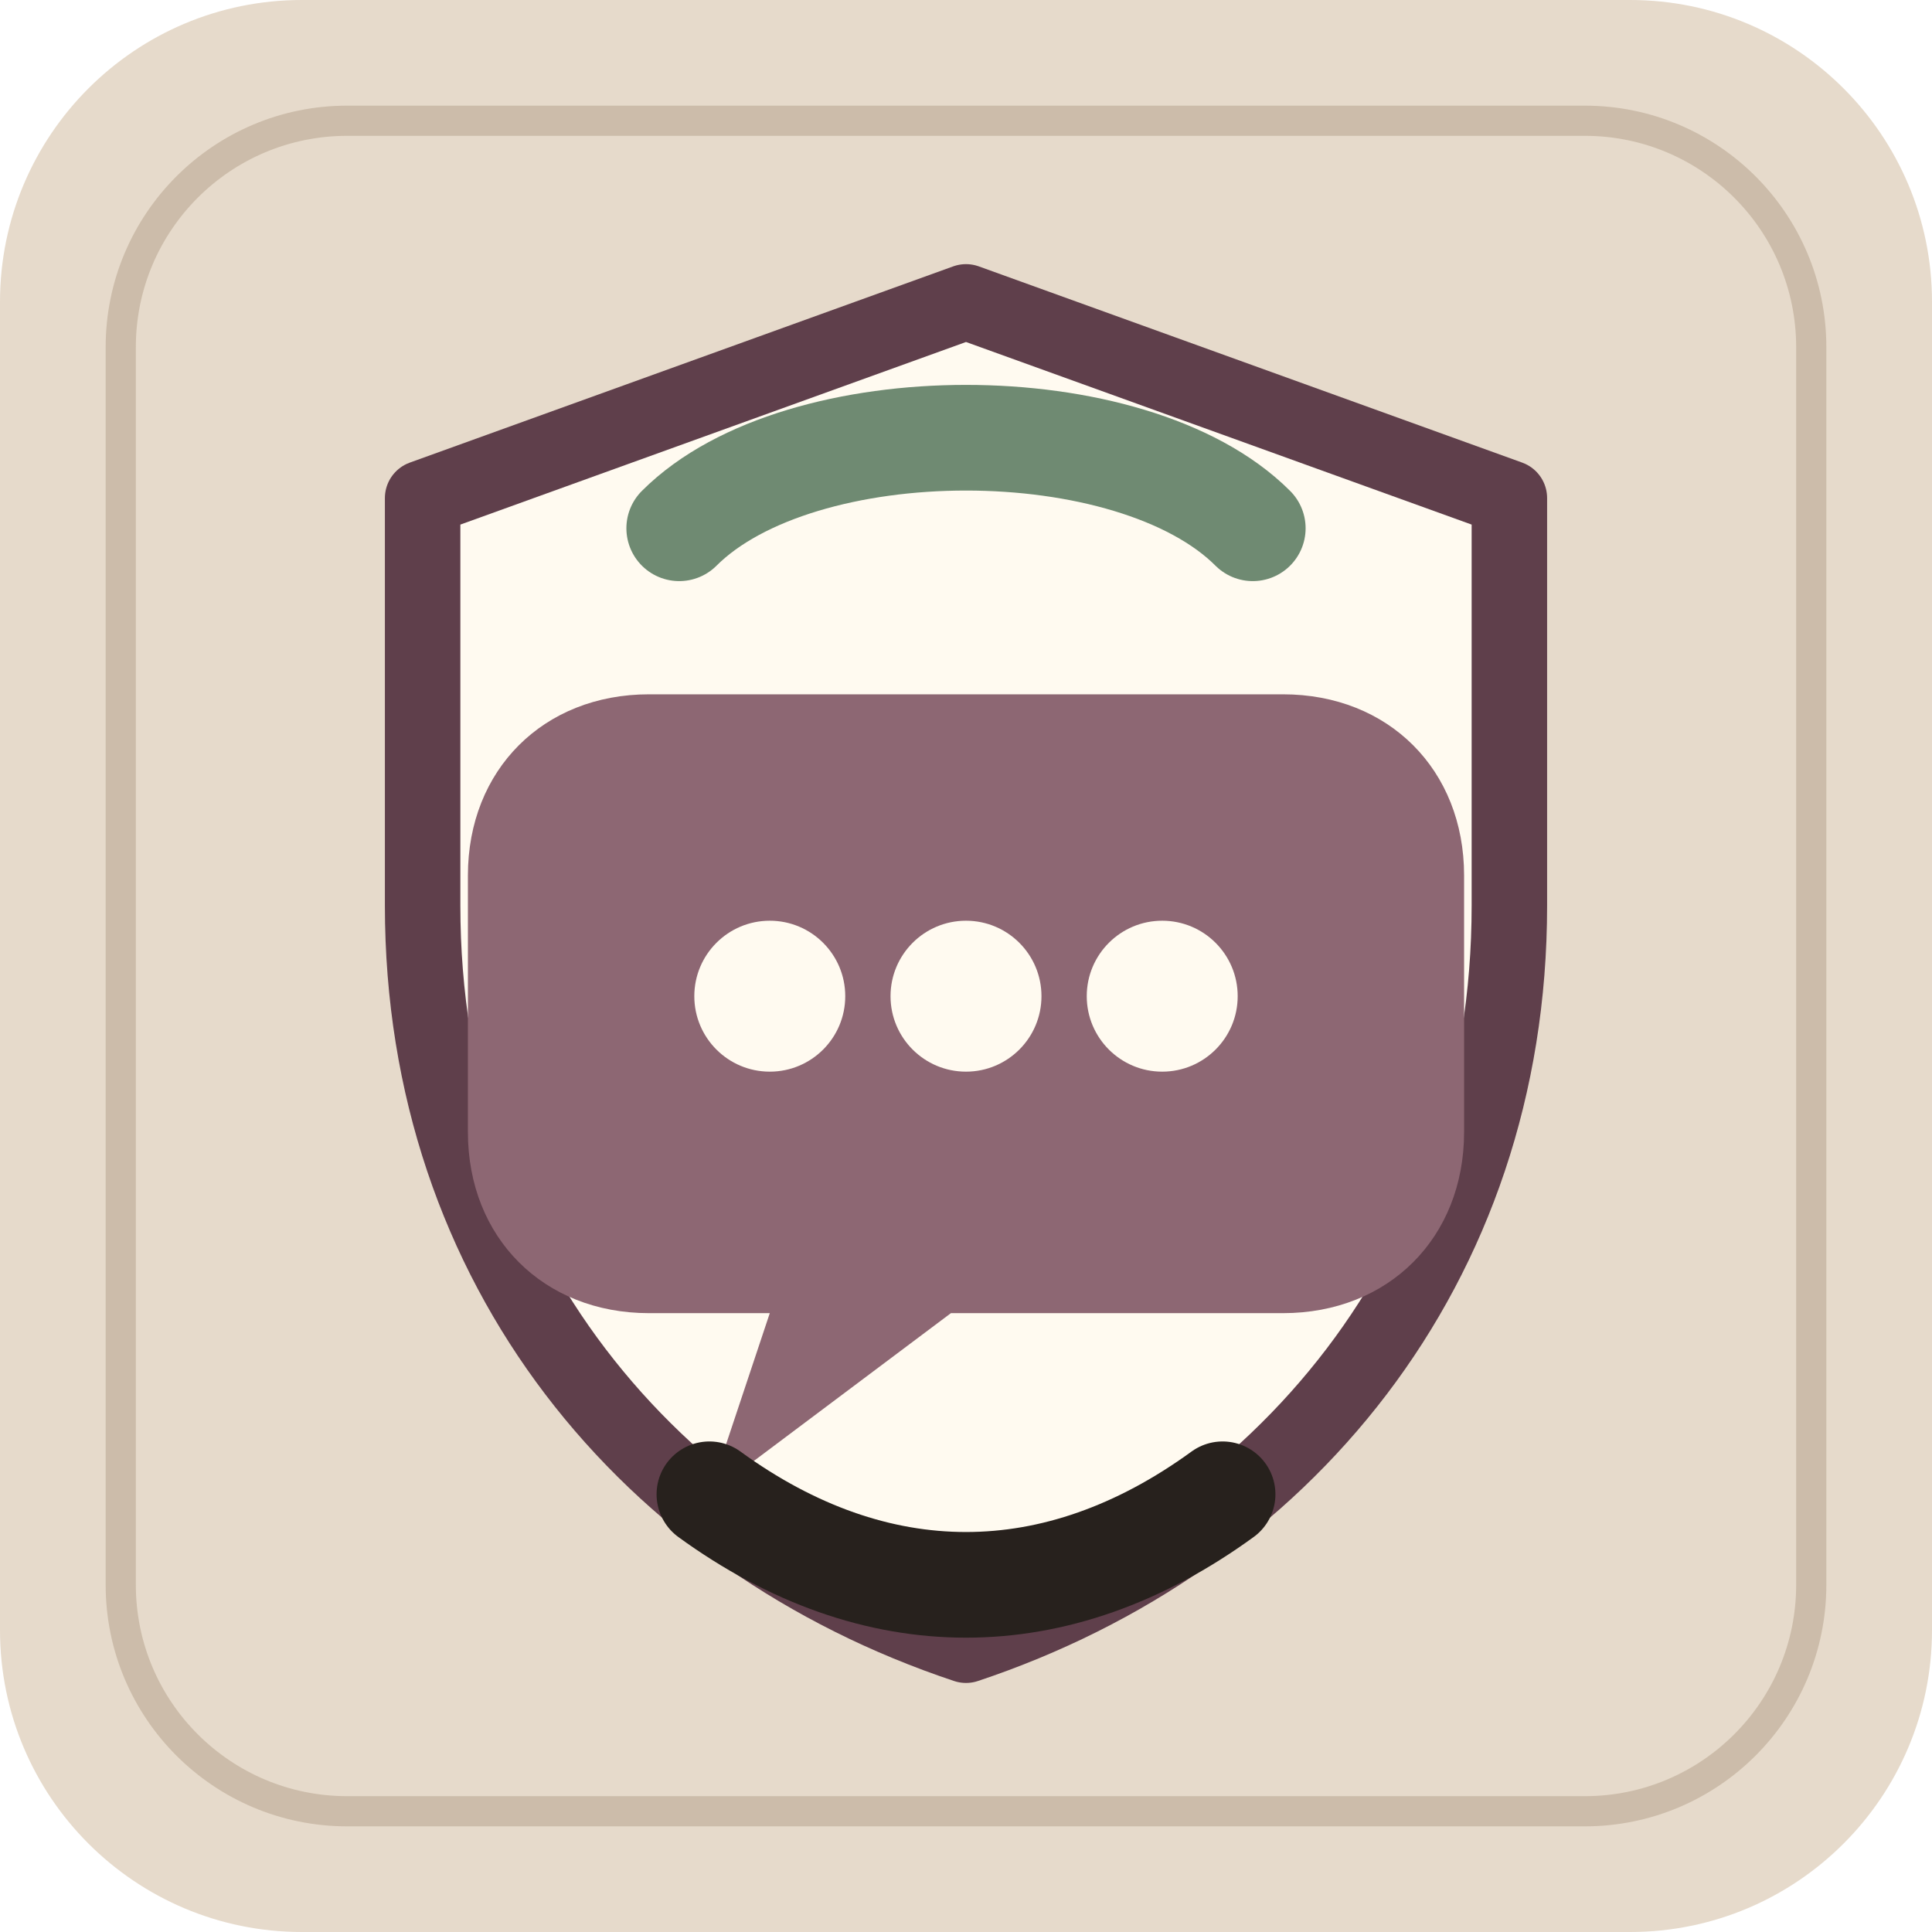
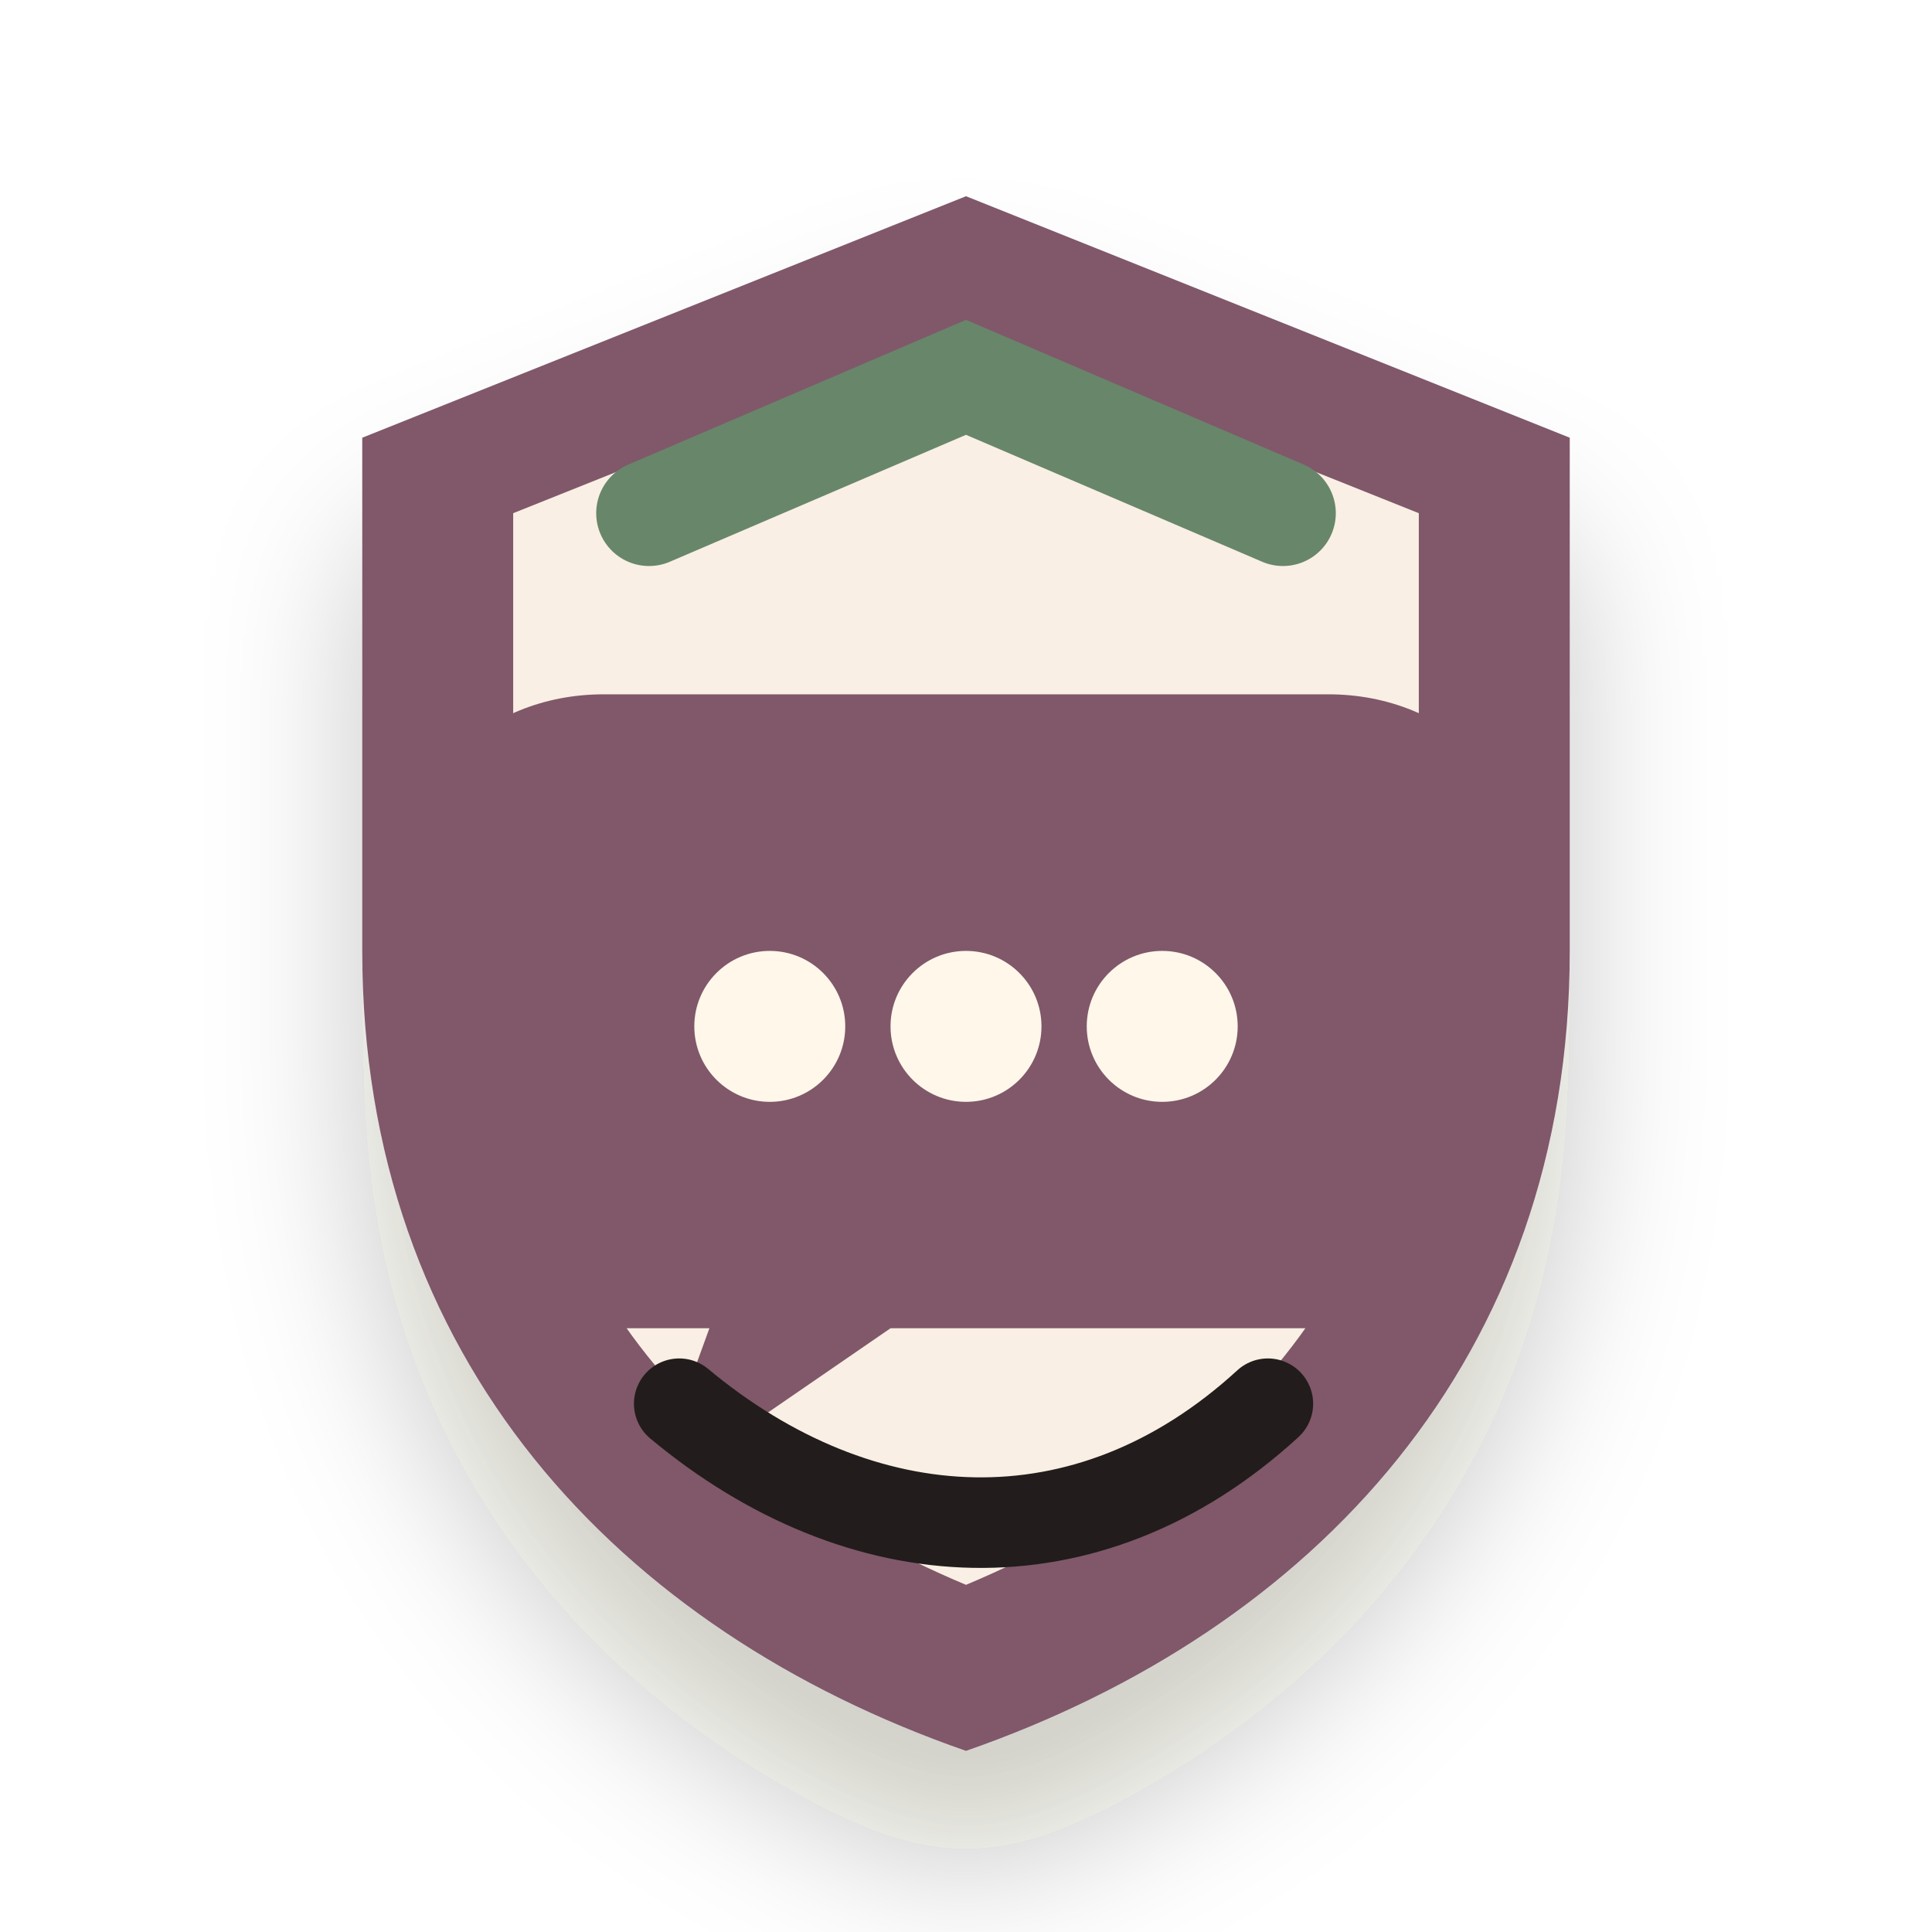
<svg xmlns="http://www.w3.org/2000/svg" viewBox="0 0 128 128" role="img" aria-label="Wallguard icon">
-   <rect width="128" height="128" rx="20" fill="#e6dacb" />
-   <rect x="8" y="8" width="112" height="112" rx="15" fill="none" stroke="#cbbba8" stroke-width="2" opacity=".95" />
-   <g>
-     <path d="M64 20l36 13v27c0 24-15 42-36 49-21-7-36-25-36-49V33z" fill="#fffaf0" stroke="#5f3f4b" stroke-width="5" stroke-linejoin="round" />
-     <path d="M43 46h42c7 0 12 5 12 12v17c0 7-5 12-12 12H63l-16 12 4-12h-8c-7 0-12-5-12-12V58c0-7 5-12 12-12z" fill="#8d6773" />
-     <circle cx="51" cy="66" r="5" fill="#fffaf0" />
-     <circle cx="64" cy="66" r="5" fill="#fffaf0" />
-     <circle cx="77" cy="66" r="5" fill="#fffaf0" />
-     <path d="M45 35c8-8 30-8 38 0" fill="none" stroke="#6f8a72" stroke-width="7" stroke-linecap="round" />
-     <path d="M47 99c11 8 23 8 34 0" fill="none" stroke="#27211d" stroke-width="7" stroke-linecap="round" />
+   <defs>
+     <filter id="depth" x="-40%" y="-40%" width="180%" height="180%">
+       <feDropShadow dx="0" dy="8" stdDeviation="5" flood-color="#2b2118" flood-opacity=".22" />
+     </filter>
+     <linearGradient id="soft" x1="18" x2="110" y1="18" y2="112" gradientUnits="userSpaceOnUse">
+       <stop stop-color="#fffaf2" />
+       <stop offset="1" stop-color="#e5d8ca" />
+     </linearGradient>
+     <linearGradient id="warm" x1="20" x2="108" y1="20" y2="108" gradientUnits="userSpaceOnUse">
+       <stop stop-color="#ddaaa2" />
+       <stop offset="1" stop-color="#ad715e" />
+     </linearGradient>
+     <linearGradient id="cool" x1="20" x2="108" y1="20" y2="108" gradientUnits="userSpaceOnUse">
+       <stop stop-color="#7fa9a2" />
+       <stop offset="1" stop-color="#456f77" />
+     </linearGradient>
+   </defs>
+   <g filter="url(#depth)">
+     <path d="M64 13 104 29v34c0 27-17 45-40 53-23-8-40-26-40-53V29z" fill="#80596a" />
+     <path d="M64 22 94 34v29c0 20-11 34-30 42-19-8-30-22-30-42V34z" fill="#fff7ea" opacity=".95" />
+     <path d="M40 46h48c8 0 14 6 14 14v14c0 8-6 14-14 14H59l-16 11 4-11h-7c-8 0-14-6-14-14V60c0-8 6-14 14-14z" fill="#80596a" />
+     <path d="M43 34 64 25l21 9" fill="none" stroke="#68866a" stroke-width="7" stroke-linecap="round" />
+     <circle cx="51" cy="68" r="5" fill="#fff7ea" />
+     <circle cx="64" cy="68" r="5" fill="#fff7ea" />
+     <circle cx="77" cy="68" r="5" fill="#fff7ea" />
+     <path d="M45 93c12 10 27 11 39 0" stroke="#241f1b" stroke-width="6" stroke-linecap="round" fill="none" />
  </g>
</svg>
